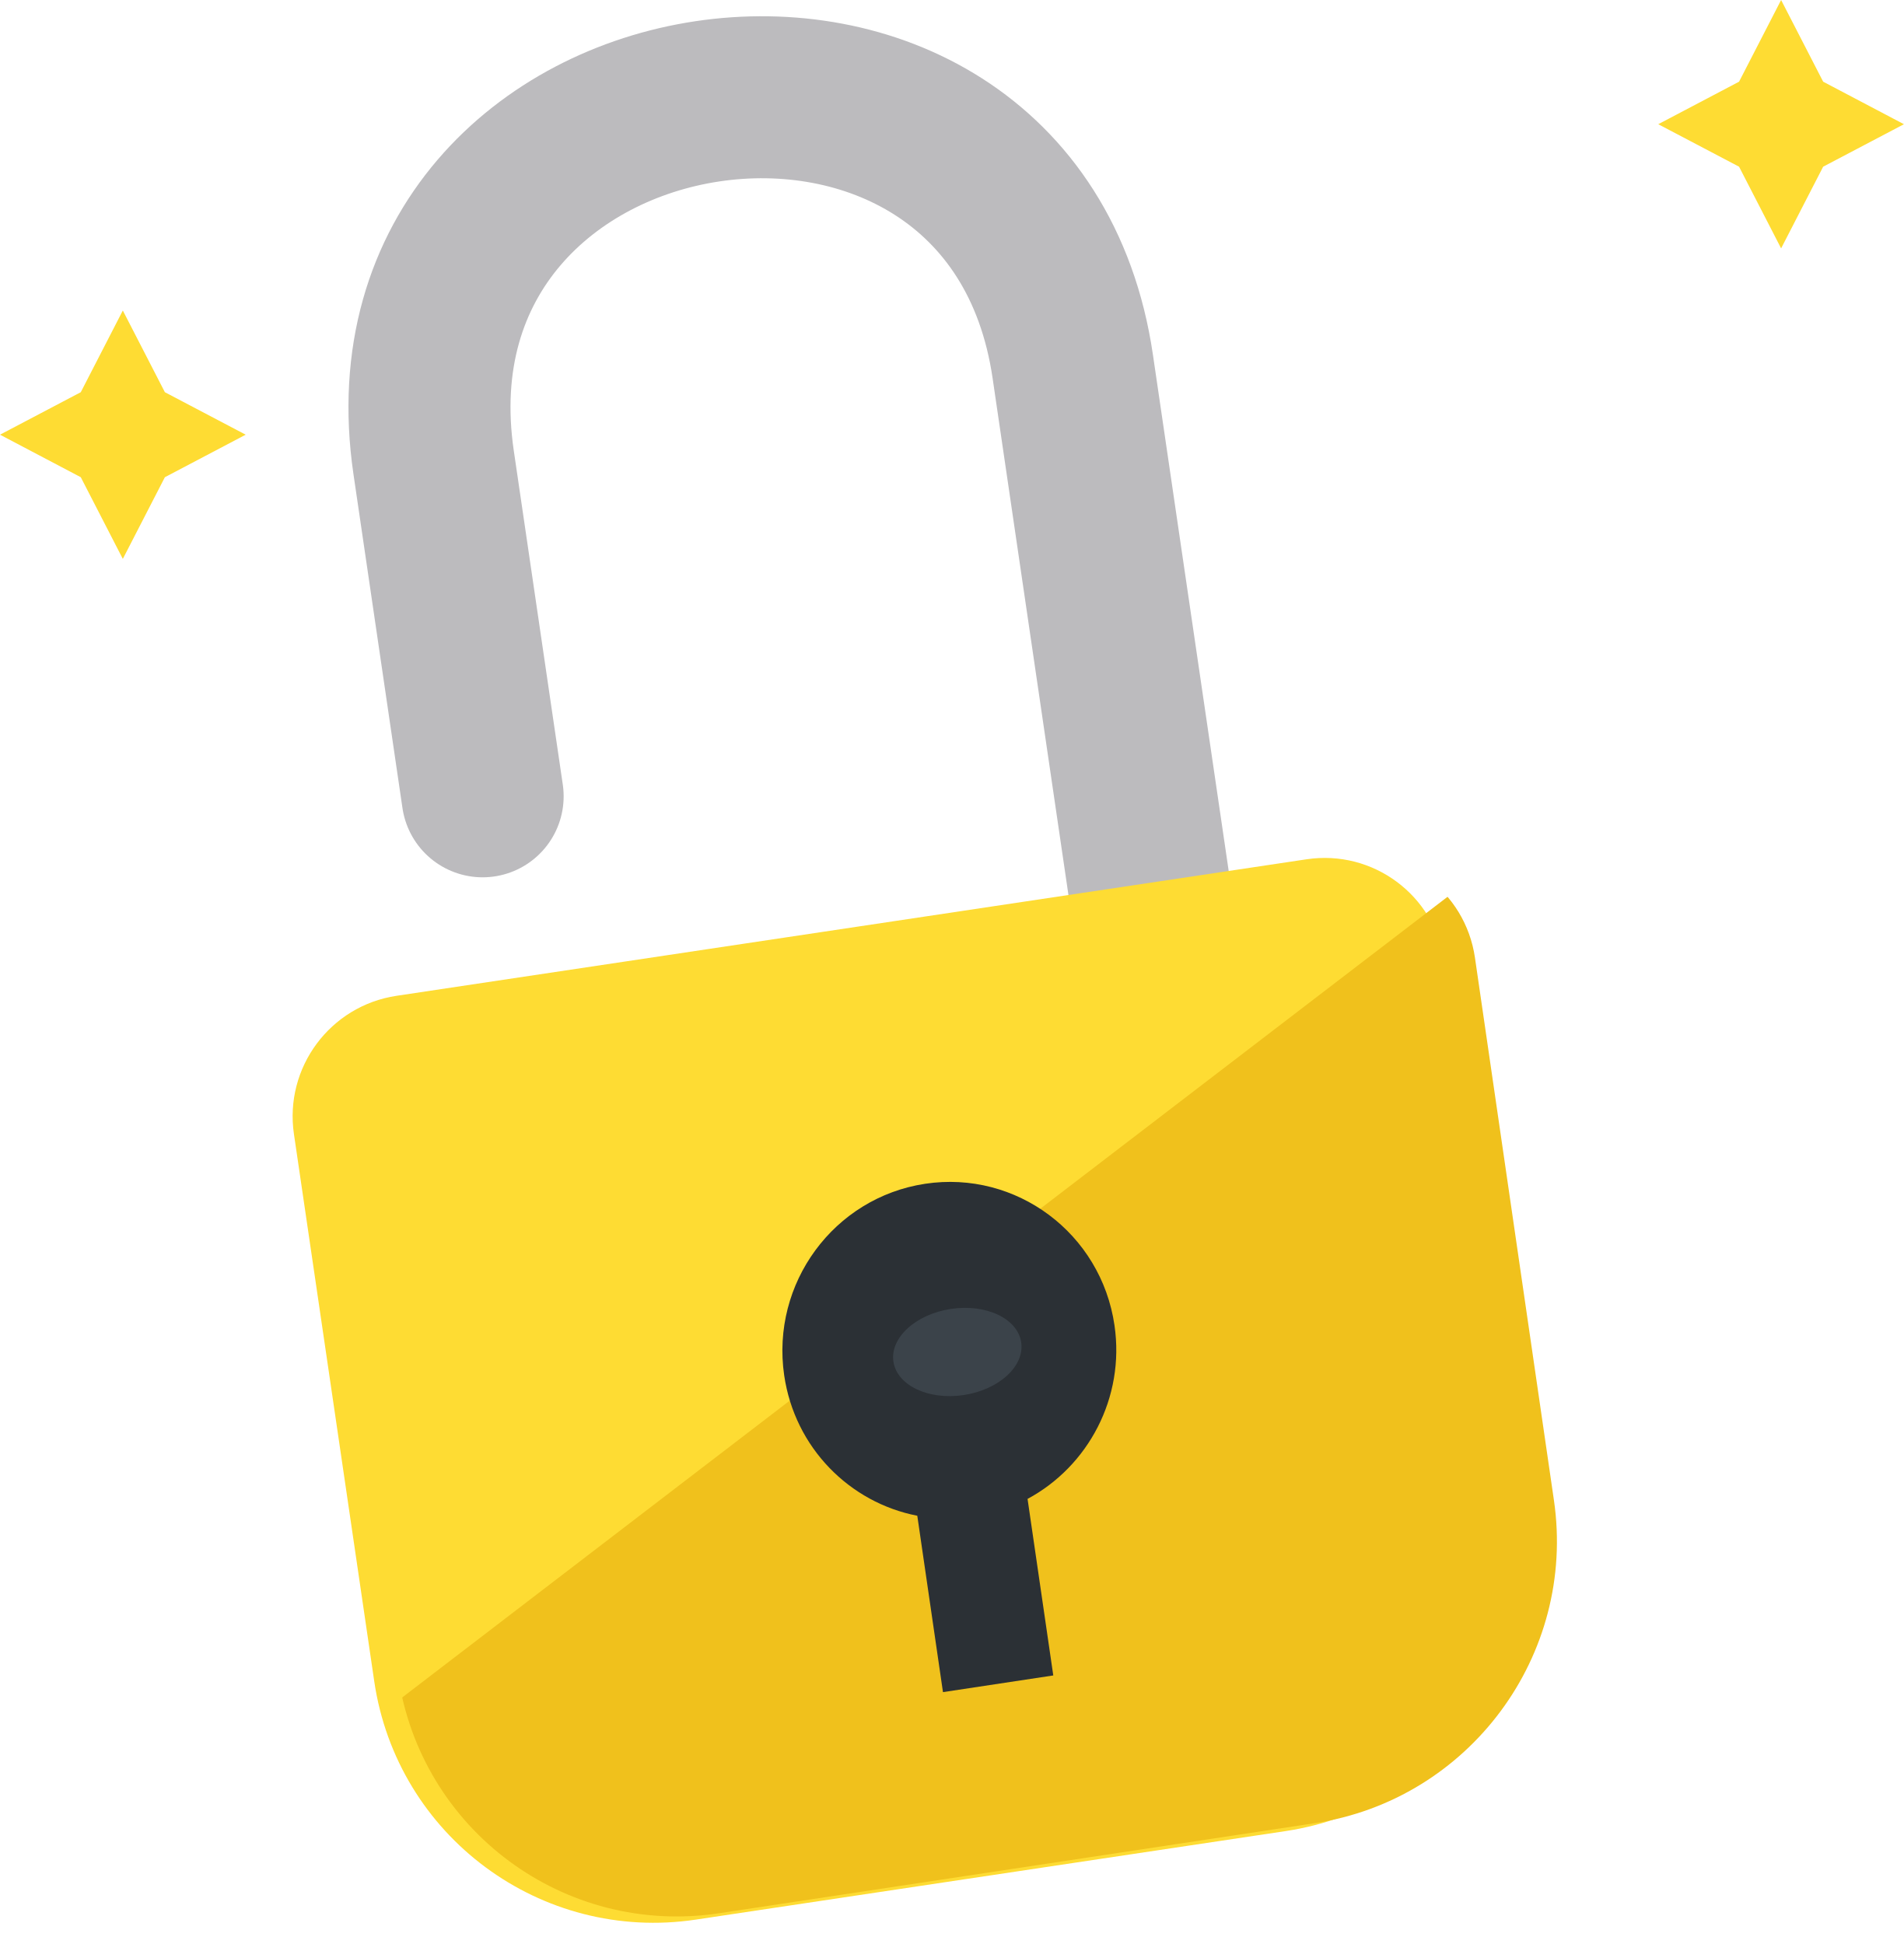
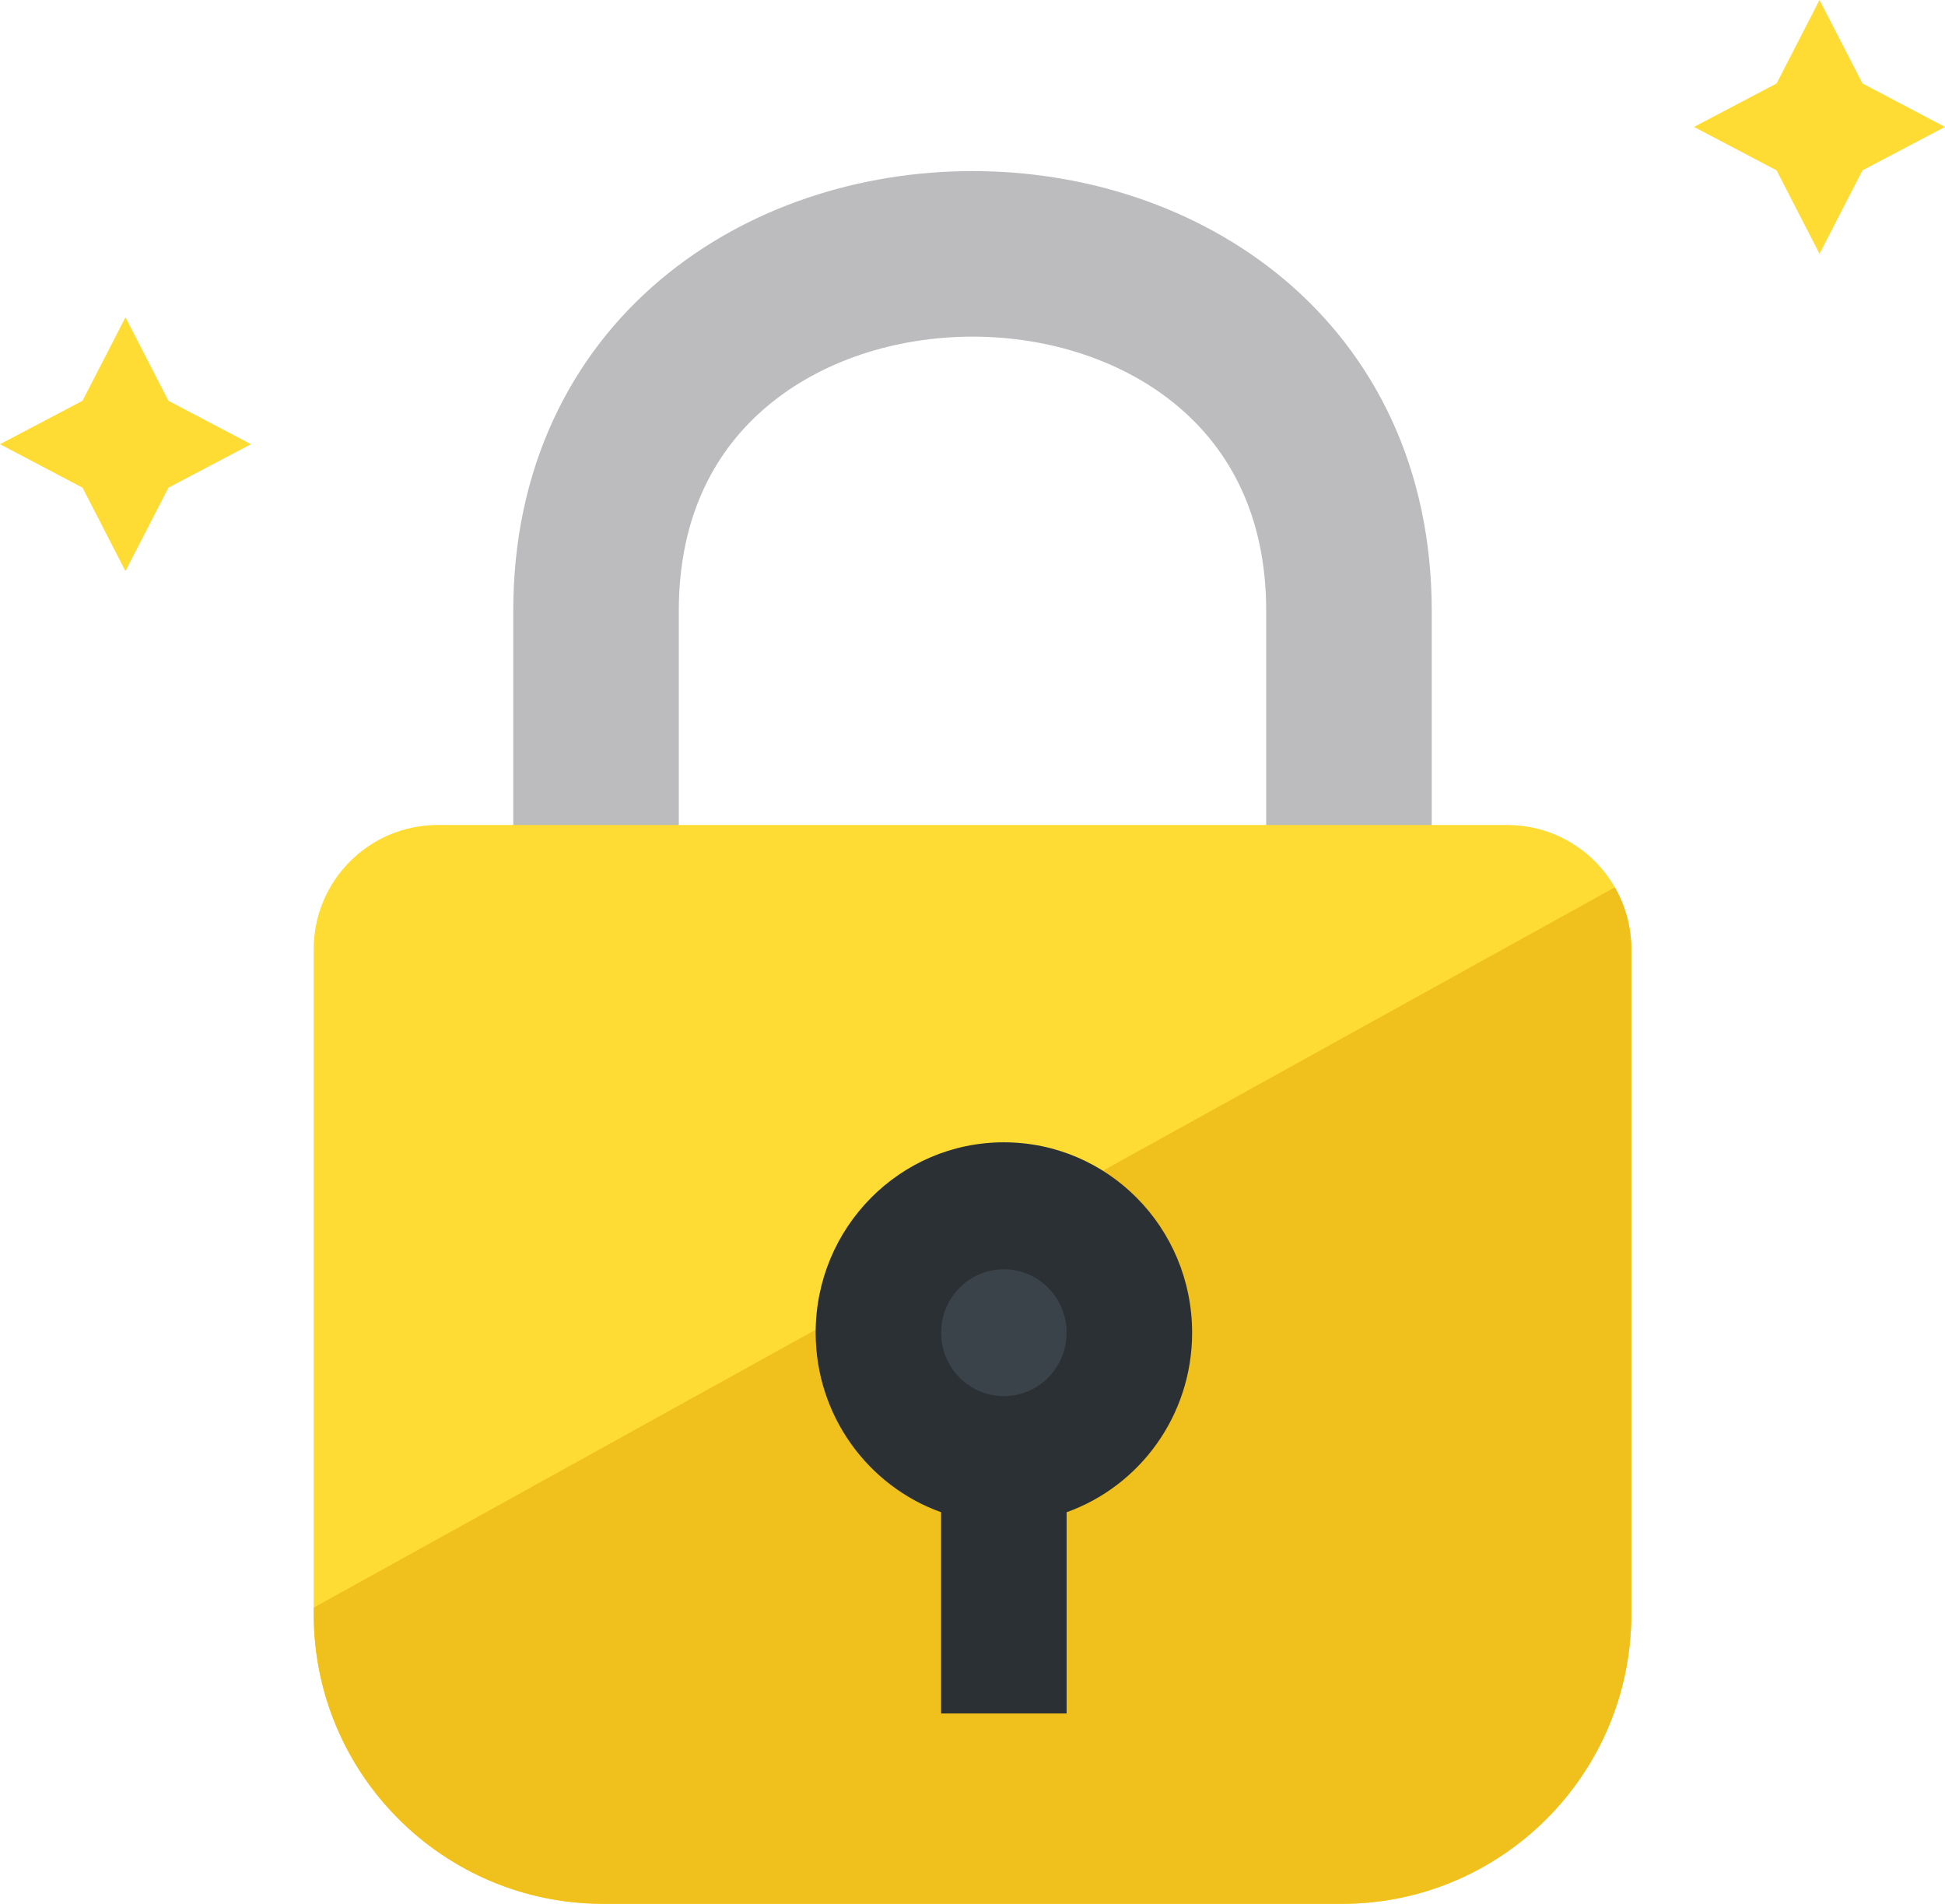
- <svg xmlns="http://www.w3.org/2000/svg" width="47" height="48" viewBox="0 0 47 48" fill="none">
-   <path d="M11.914 19.662C11.646 17.83 11.813 18.975 10.704 11.416C9.192 1.109 24.97 -1.258 26.482 9.049C27.692 17.295 29.238 27.831 29.406 28.976" stroke="#BCBBBE" stroke-width="4" stroke-linecap="round" />
-   <path d="M7.256 28.002C7.015 26.362 8.149 24.834 9.787 24.588L32.253 21.217C33.892 20.971 35.415 22.101 35.655 23.74L37.637 37.249C38.199 41.074 35.554 44.639 31.731 45.213L17.177 47.398C13.353 47.971 9.799 45.336 9.238 41.511L7.256 28.002Z" fill="#FEDC33" />
-   <mask id="mask0_516_72020" style="mask-type:alpha" maskUnits="userSpaceOnUse" x="7" y="21" width="32" height="27">
-     <path d="M7.875 27.961C7.637 26.321 8.771 24.791 10.41 24.544L33.011 21.125C34.65 20.877 36.171 22.005 36.41 23.645L38.36 37.044C38.917 40.87 36.27 44.44 32.447 45.018L17.755 47.24C13.933 47.819 10.383 45.186 9.826 41.36L7.875 27.961Z" fill="#FEDC33" />
+ <svg xmlns="http://www.w3.org/2000/svg" width="47" height="46" viewBox="0 0 47 46" fill="none">
+   <path d="M14.403 23.959C14.403 21.914 14.403 23.192 14.403 14.758C14.403 3.259 32.597 3.259 32.597 14.758C32.597 23.959 32.597 35.714 32.597 36.992" stroke="#BCBBBE" stroke-width="4" stroke-linecap="round" />
+   <path d="M7.581 22.933C7.581 21.276 8.924 19.933 10.581 19.933H36.42C38.077 19.933 39.42 21.276 39.42 22.933V39C39.42 42.866 36.286 46 32.42 46H14.581C10.715 46 7.581 42.866 7.581 39V22.933Z" fill="#FEDC33" />
+   <mask id="mask0_517_72288" style="mask-type:alpha" maskUnits="userSpaceOnUse" x="7" y="19" width="33" height="27">
+     <path d="M7.581 22.933C7.581 21.276 8.924 19.933 10.581 19.933H36.42C38.077 19.933 39.42 21.276 39.42 22.933V39C39.42 42.866 36.286 46 32.42 46H14.581C10.715 46 7.581 42.866 7.581 39V22.933Z" fill="#FEDC33" />
  </mask>
-   <g mask="url(#mask0_516_72020)">
-     <rect width="43.23" height="23.123" transform="matrix(0.794916 -0.609003 0.598369 0.799507 3.69238 46.6907)" fill="#F0C11C" />
+   <g mask="url(#mask0_517_72288)">
+     <rect width="47.711" height="25.607" transform="matrix(0.874906 -0.484293 0.475956 0.879469 0 43.0391)" fill="#F0C11C" />
  </g>
-   <path fill-rule="evenodd" clip-rule="evenodd" d="M25.366 37.01C26.863 36.205 27.773 34.512 27.512 32.725C27.182 30.454 25.088 28.889 22.837 29.229C20.585 29.57 19.027 31.687 19.358 33.958C19.619 35.75 20.977 37.102 22.644 37.426L23.278 41.781L26.001 41.369L25.366 37.01Z" fill="#2B3035" />
+   <path fill-rule="evenodd" clip-rule="evenodd" d="M25.774 36.538C27.541 35.907 28.807 34.203 28.807 32.2C28.807 29.659 26.77 27.6 24.258 27.6C21.746 27.6 19.71 29.659 19.71 32.2C19.71 34.203 20.976 35.907 22.742 36.538V41.4H25.774V36.538Z" fill="#2B3035" />
  <path d="M3.032 7.667L4.07 9.684L6.065 10.733L4.07 11.783L3.032 13.8L1.994 11.783L0 10.733L1.994 9.684L3.032 7.667Z" fill="#FEDC33" />
  <path d="M43.968 0L45.006 2.017L47 3.067L45.006 4.116L43.968 6.133L42.93 4.116L40.935 3.067L42.93 2.017L43.968 0Z" fill="#FEDC33" />
-   <ellipse cx="1.595" cy="1.075" rx="1.595" ry="1.075" transform="matrix(0.988926 -0.148407 0.145166 0.989407 21.8984 32.5554)" fill="#3B434A" />
+   <ellipse cx="24.258" cy="32.2" rx="1.516" ry="1.533" fill="#3B434A" />
</svg>
